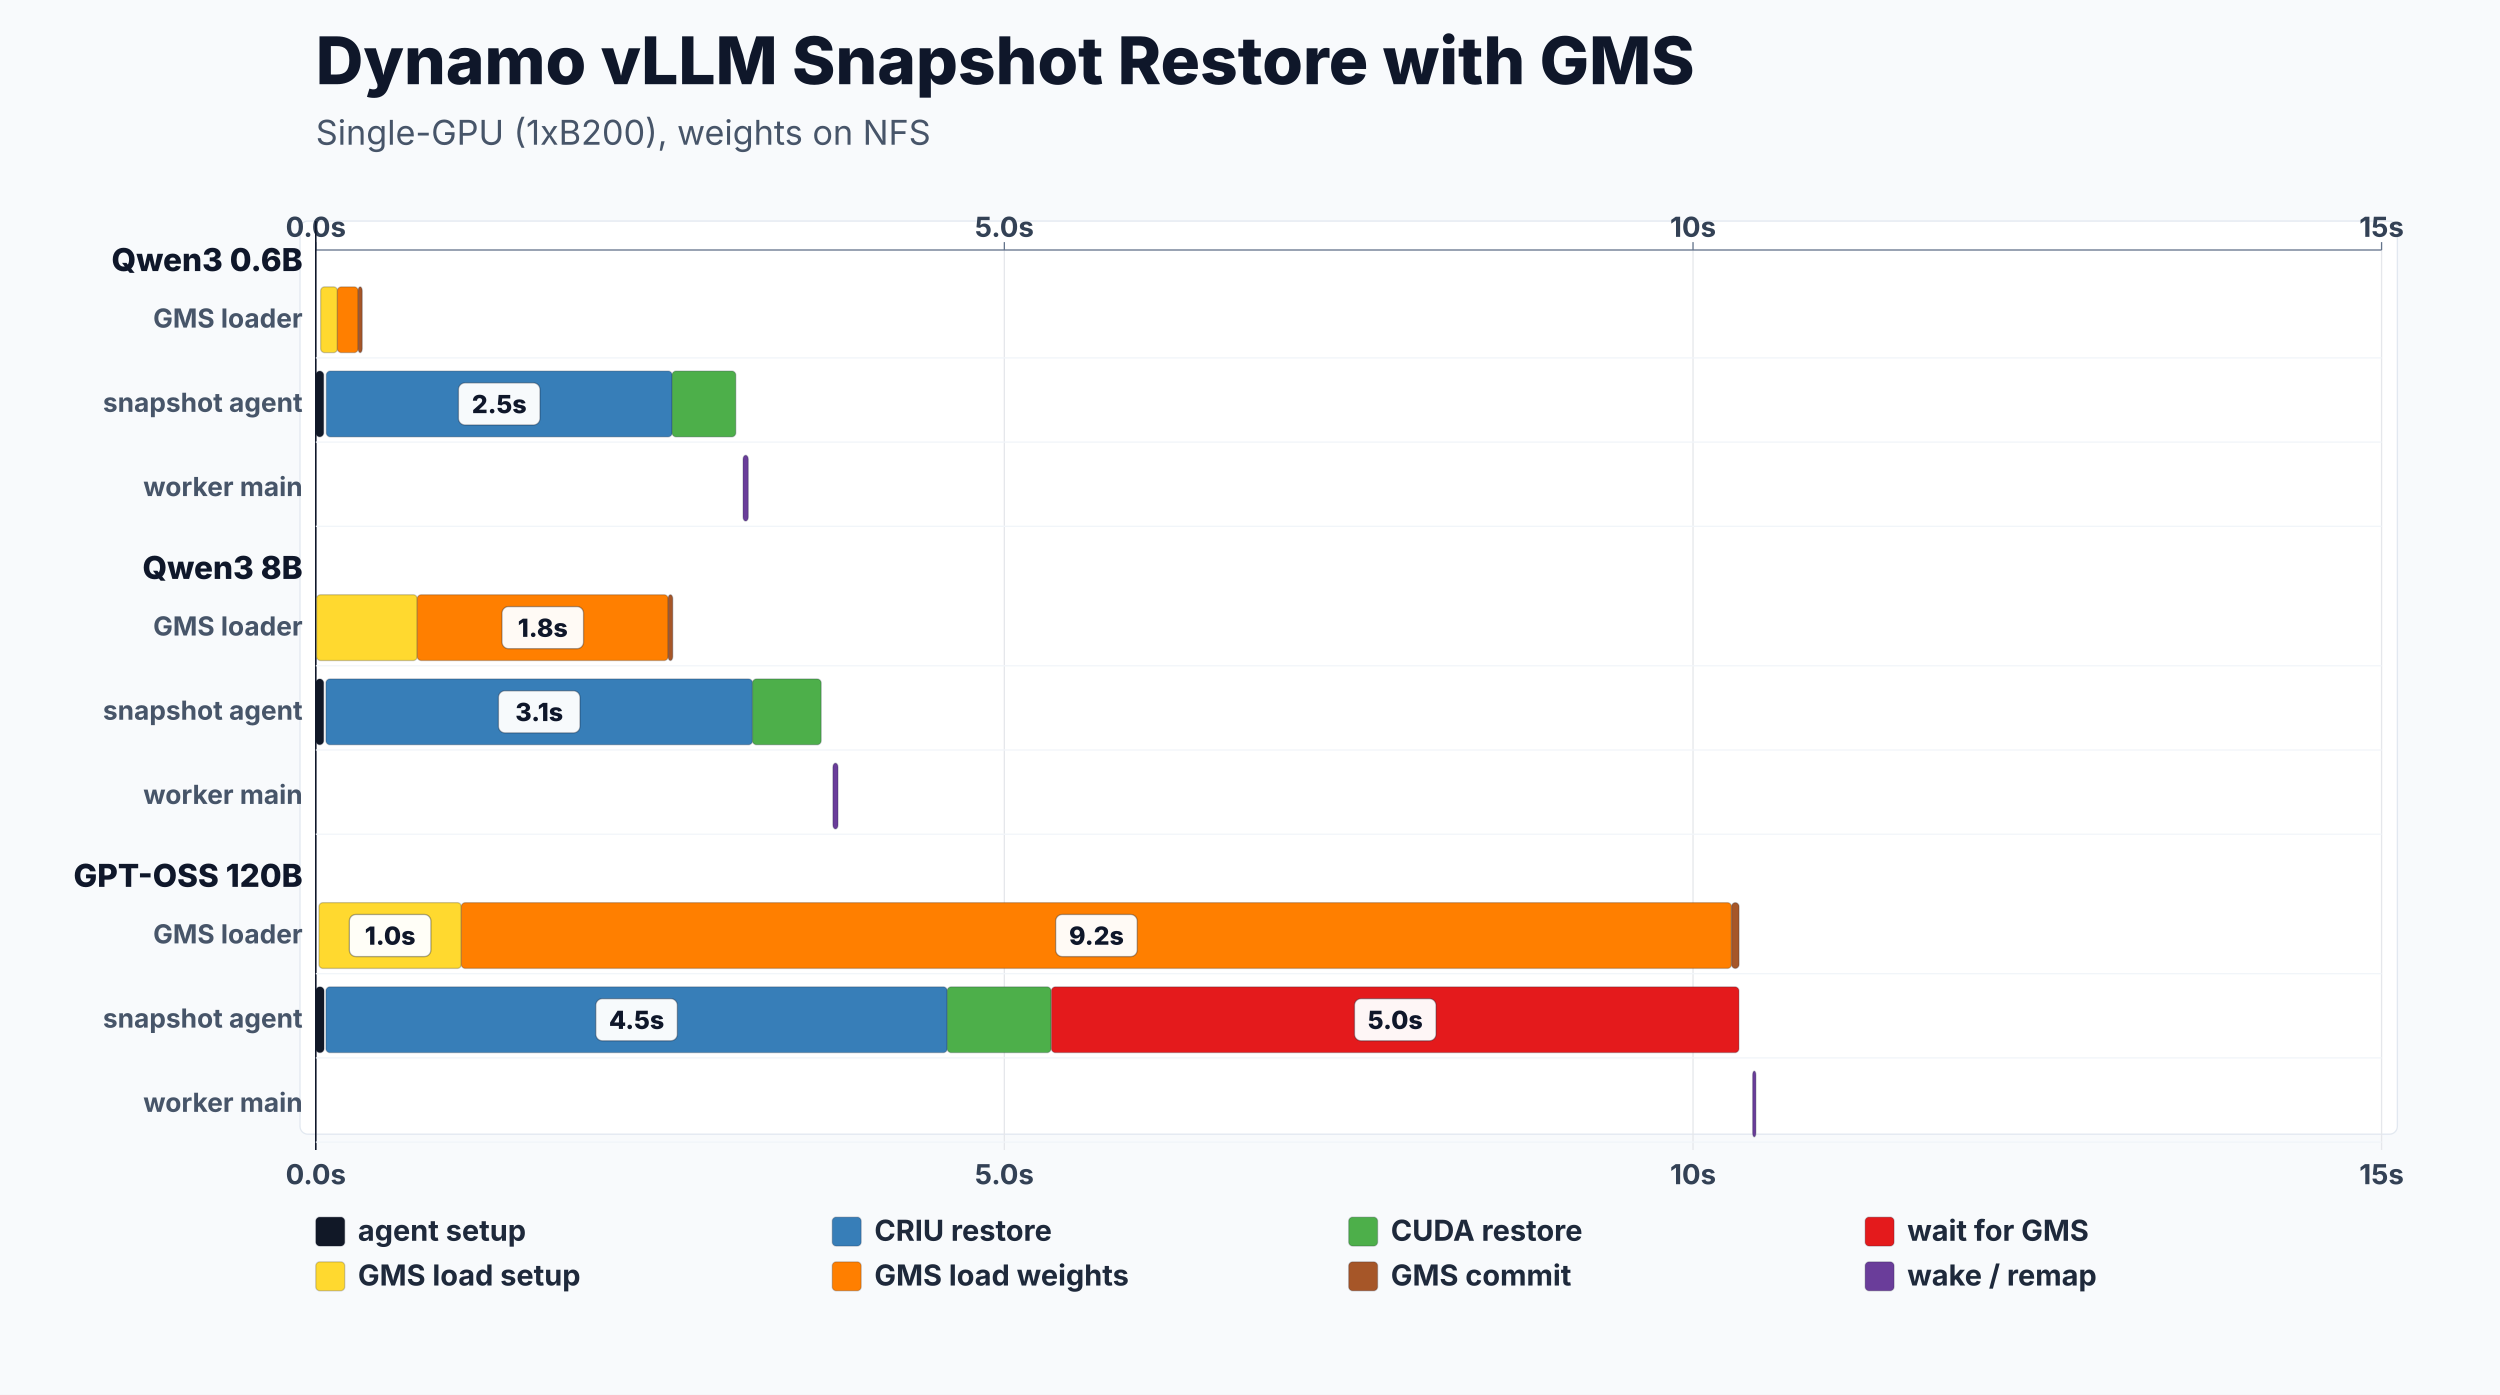
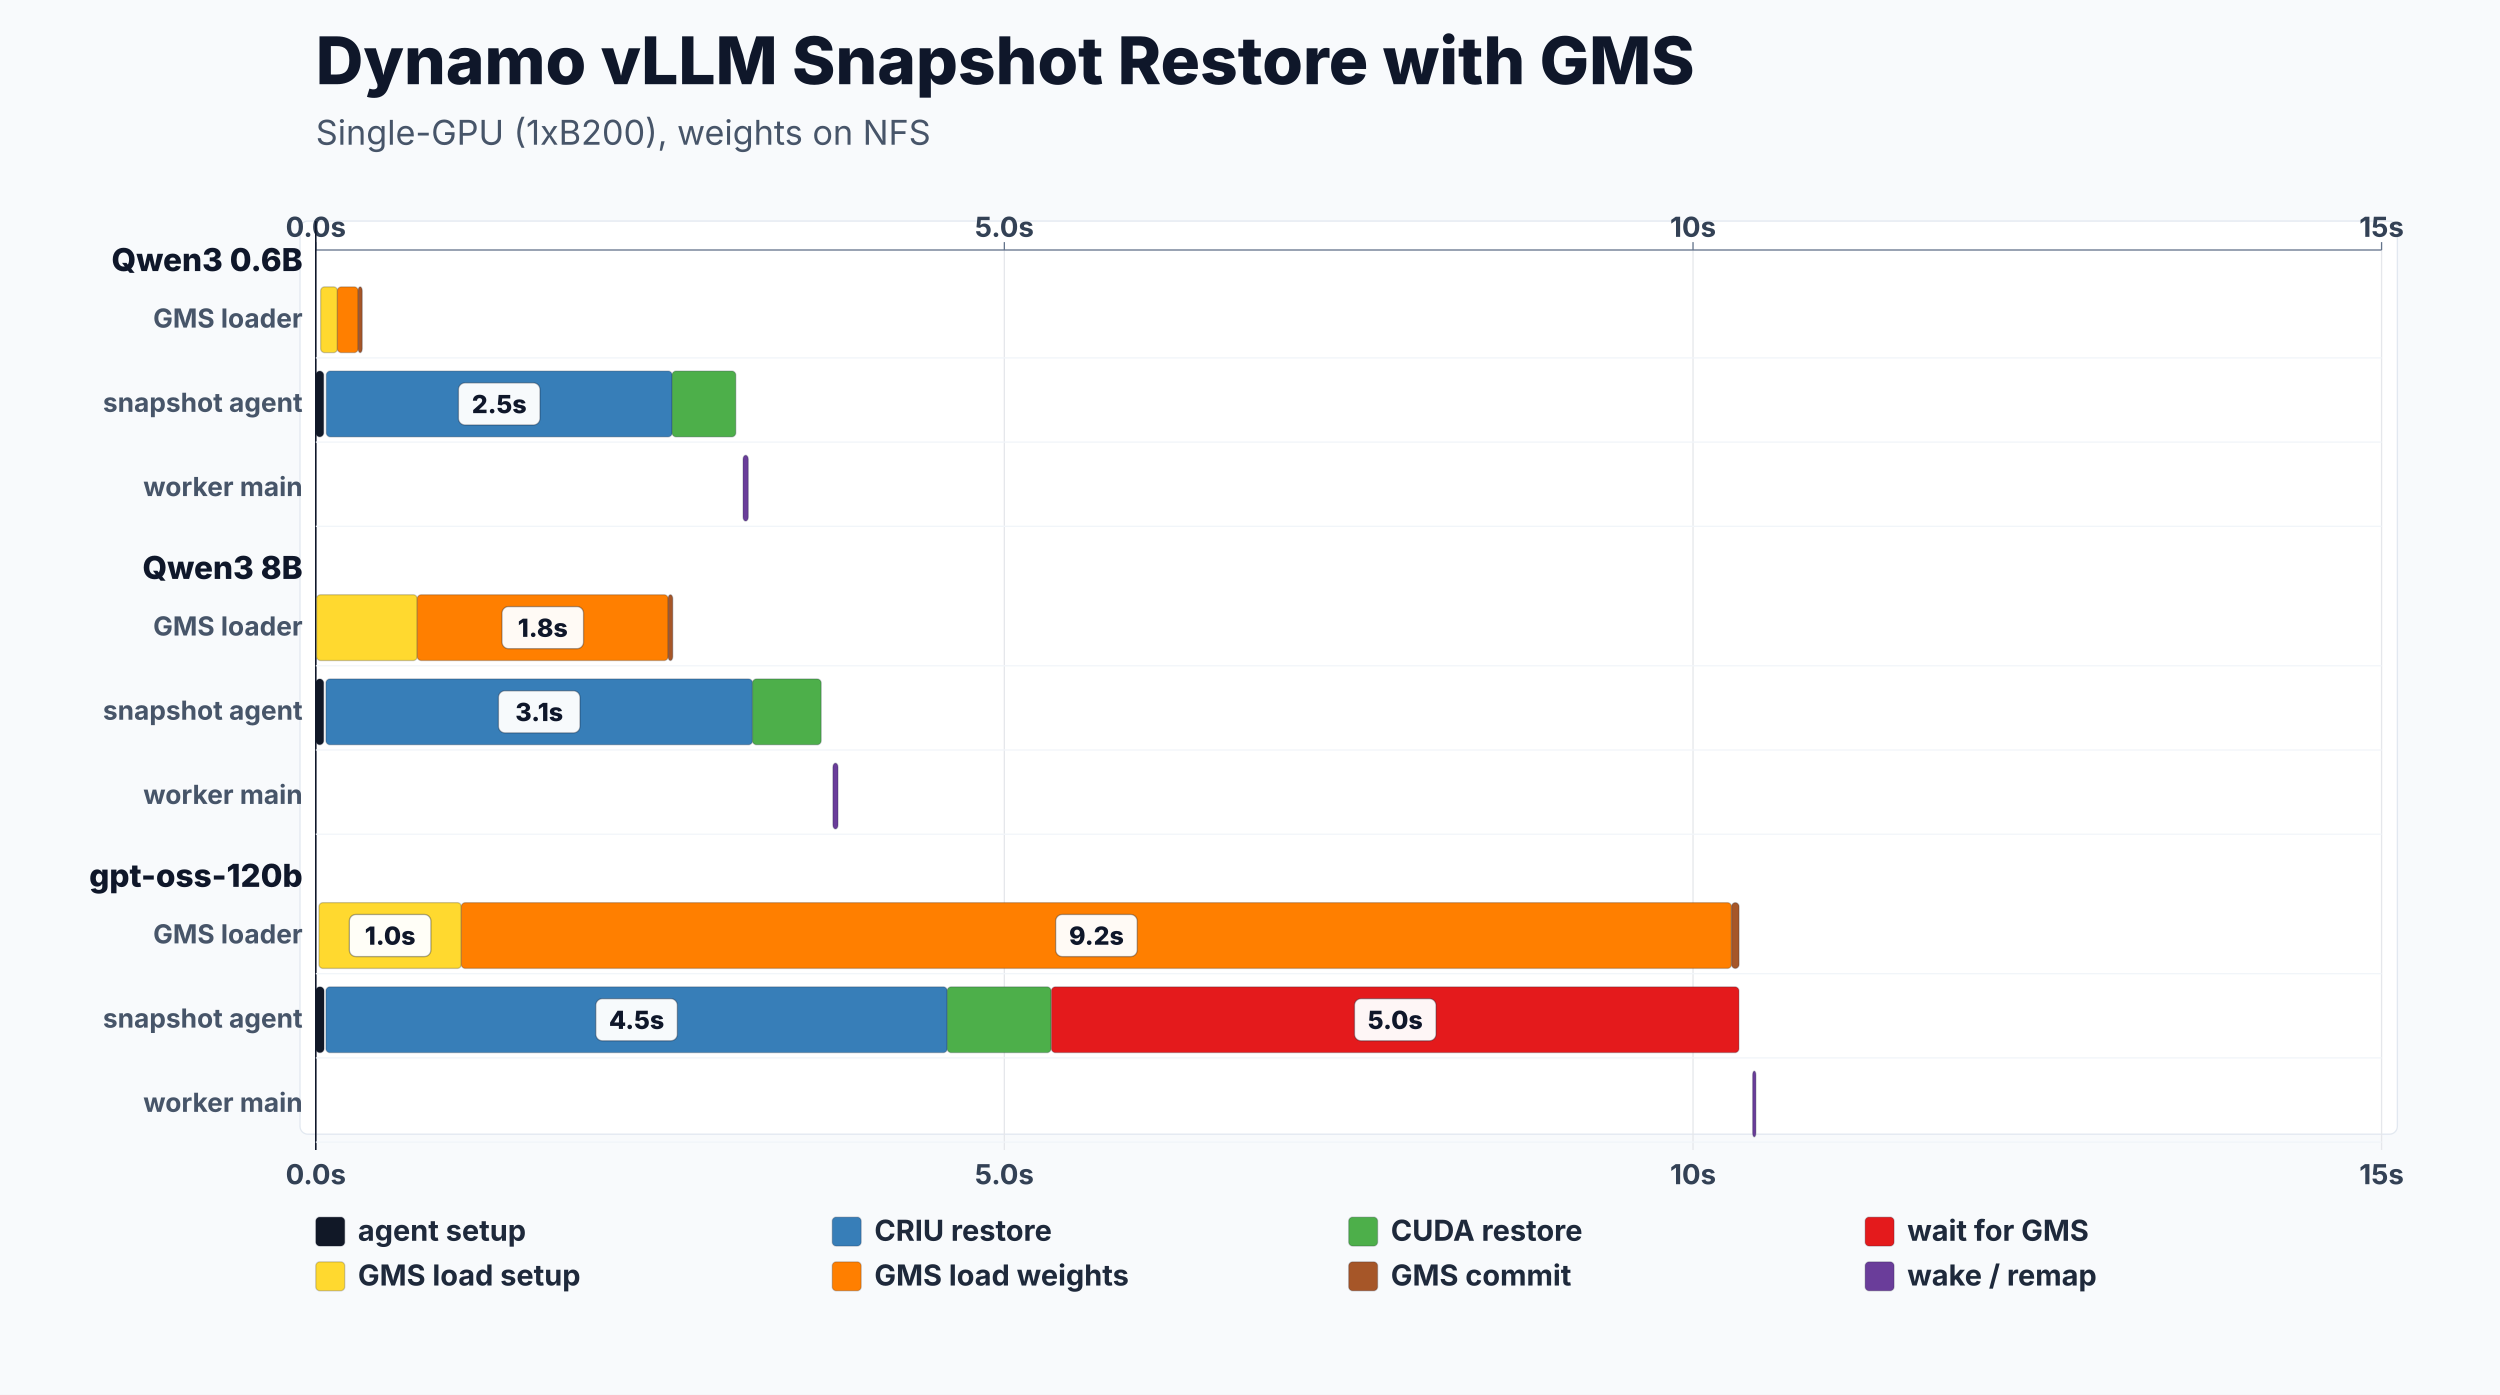
<svg xmlns="http://www.w3.org/2000/svg" width="1900" height="1060" viewBox="0 0 1900 1060" style="background:#f8fafc;color-scheme:light">
  <style>
  text { font-family: Inter, Arial, Helvetica, sans-serif; letter-spacing: 0; fill: #0F172A; }
  .title { font-size: 50px; font-weight: 800; }
  .subtitle { font-size: 26px; fill: #475569; }
  .axis, .axis-label { font-size: 21px; font-weight: 700; fill: #334155; }
  .model, .model-label { font-size: 24px; font-weight: 800; fill: #0F172A; }
  .lane-label { font-size: 20px; font-weight: 700; fill: #475569; }
  .legend, .legend-label { font-size: 22px; font-weight: 700; fill: #1E293B; }
  .bar-label { font-size: 19px; font-weight: 800; fill: #0F172A; }
</style>
  <rect width="100%" height="100%" fill="#f8fafc" />
  <rect x="228" y="168" width="1594" height="694" rx="6" fill="#ffffff" stroke="#e2e8f0" />
  <text class="title" x="240" y="64">Dynamo vLLM Snapshot Restore with GMS</text>
  <text class="subtitle" x="240" y="110">Single-GPU (1xB200), weights on NFS</text>
  <line x1="240.0" y1="190" x2="240.0" y2="874" stroke="#e5e7eb" />
  <line x1="240.0" y1="184" x2="240.0" y2="190" stroke="#64748b" />
  <text class="axis-label" x="240.0" y="180" text-anchor="middle">0.0s</text>
  <text class="axis-label" x="240.0" y="900" text-anchor="middle">0.0s</text>
  <line x1="763.3" y1="190" x2="763.3" y2="874" stroke="#e5e7eb" />
  <line x1="763.3" y1="184" x2="763.3" y2="190" stroke="#64748b" />
  <text class="axis-label" x="763.3" y="180" text-anchor="middle">5.0s</text>
  <text class="axis-label" x="763.3" y="900" text-anchor="middle">5.0s</text>
  <line x1="1286.7" y1="190" x2="1286.7" y2="874" stroke="#e5e7eb" />
  <line x1="1286.7" y1="184" x2="1286.7" y2="190" stroke="#64748b" />
  <text class="axis-label" x="1286.7" y="180" text-anchor="middle">10s</text>
  <text class="axis-label" x="1286.7" y="900" text-anchor="middle">10s</text>
  <line x1="1810.0" y1="190" x2="1810.0" y2="874" stroke="#e5e7eb" />
  <line x1="1810.0" y1="184" x2="1810.0" y2="190" stroke="#64748b" />
  <text class="axis-label" x="1810.0" y="180" text-anchor="middle">15s</text>
  <text class="axis-label" x="1810.0" y="900" text-anchor="middle">15s</text>
  <line x1="240" y1="190" x2="1810" y2="190" stroke="#64748b" stroke-width="1" />
  <line x1="240" y1="168" x2="240" y2="874" stroke="#0f172a" stroke-width="1.2" />
  <text class="model-label" x="230" y="206" text-anchor="end">Qwen3 0.6B</text>
  <text class="lane-label" x="230" y="249" text-anchor="end">GMS loader</text>
  <line x1="240" y1="272" x2="1810" y2="272" stroke="#f1f5f9" />
  <rect x="243.7" y="218" width="12.8" height="50" rx="3" fill="#ffd92f" stroke="#0f172a" stroke-opacity="0.22" stroke-width="1">
</rect>
  <rect x="256.4" y="218" width="15.8" height="50" rx="3" fill="#ff7f00" stroke="#0f172a" stroke-opacity="0.22" stroke-width="1">
</rect>
  <rect x="272.2" y="218" width="3.1" height="50" rx="3" fill="#a65628" stroke="#0f172a" stroke-opacity="0.22" stroke-width="1">
</rect>
  <text class="lane-label" x="230" y="313" text-anchor="end">snapshot agent</text>
  <line x1="240" y1="336" x2="1810" y2="336" stroke="#f1f5f9" />
  <rect x="240.0" y="282" width="6.0" height="50" rx="3" fill="#111827" stroke="#0f172a" stroke-opacity="0.22" stroke-width="1">
</rect>
  <rect x="248.0" y="282" width="262.8" height="50" rx="3" fill="#377eb8" stroke="#0f172a" stroke-opacity="0.22" stroke-width="1">
</rect>
  <rect x="348.4" y="291.0" width="62.0" height="32" rx="5" fill="#FFFFFF" fill-opacity="0.96" stroke="#0F172A" stroke-opacity="0.35" />
  <text x="379.4" y="314.0" class="bar-label" text-anchor="middle">2.5s</text>
  <rect x="510.8" y="282" width="48.4" height="50" rx="3" fill="#4daf4a" stroke="#0f172a" stroke-opacity="0.22" stroke-width="1">
</rect>
  <text class="lane-label" x="230" y="377" text-anchor="end">worker main</text>
  <line x1="240" y1="400" x2="1810" y2="400" stroke="#f1f5f9" />
  <rect x="564.7" y="346" width="4.0" height="50" rx="3" fill="#6a3d9a" stroke="#0f172a" stroke-opacity="0.22" stroke-width="1">
</rect>
  <text class="model-label" x="230" y="440" text-anchor="end">Qwen3 8B</text>
  <text class="lane-label" x="230" y="483" text-anchor="end">GMS loader</text>
  <line x1="240" y1="506" x2="1810" y2="506" stroke="#f1f5f9" />
  <rect x="240.6" y="452" width="76.5" height="50" rx="3" fill="#ffd92f" stroke="#0f172a" stroke-opacity="0.22" stroke-width="1">
</rect>
  <rect x="317.1" y="452" width="190.7" height="50" rx="3" fill="#ff7f00" stroke="#0f172a" stroke-opacity="0.22" stroke-width="1">
</rect>
  <rect x="381.5" y="461.0" width="62.0" height="32" rx="5" fill="#FFFFFF" fill-opacity="0.96" stroke="#0F172A" stroke-opacity="0.35" />
  <text x="412.5" y="484.0" class="bar-label" text-anchor="middle">1.8s</text>
  <rect x="507.8" y="452" width="3.5" height="50" rx="3" fill="#a65628" stroke="#0f172a" stroke-opacity="0.22" stroke-width="1">
</rect>
  <text class="lane-label" x="230" y="547" text-anchor="end">snapshot agent</text>
  <line x1="240" y1="570" x2="1810" y2="570" stroke="#f1f5f9" />
  <rect x="240.0" y="516" width="6.0" height="50" rx="3" fill="#111827" stroke="#0f172a" stroke-opacity="0.22" stroke-width="1">
</rect>
  <rect x="247.7" y="516" width="324.2" height="50" rx="3" fill="#377eb8" stroke="#0f172a" stroke-opacity="0.22" stroke-width="1">
</rect>
  <rect x="378.8" y="525.0" width="62.0" height="32" rx="5" fill="#FFFFFF" fill-opacity="0.96" stroke="#0F172A" stroke-opacity="0.35" />
  <text x="409.8" y="548.0" class="bar-label" text-anchor="middle">3.1s</text>
  <rect x="571.9" y="516" width="52.2" height="50" rx="3" fill="#4daf4a" stroke="#0f172a" stroke-opacity="0.22" stroke-width="1">
</rect>
  <text class="lane-label" x="230" y="611" text-anchor="end">worker main</text>
  <line x1="240" y1="634" x2="1810" y2="634" stroke="#f1f5f9" />
  <rect x="633.0" y="580" width="3.9" height="50" rx="3" fill="#6a3d9a" stroke="#0f172a" stroke-opacity="0.22" stroke-width="1">
</rect>
-   <text class="model-label" x="230" y="674" text-anchor="end">GPT-OSS 120B</text>
+   <text class="model-label" x="230" y="674" text-anchor="end">gpt-oss-120b</text>
  <text class="lane-label" x="230" y="717" text-anchor="end">GMS loader</text>
  <line x1="240" y1="740" x2="1810" y2="740" stroke="#f1f5f9" />
  <rect x="242.4" y="686" width="108.2" height="50" rx="3" fill="#ffd92f" stroke="#0f172a" stroke-opacity="0.22" stroke-width="1">
</rect>
  <rect x="265.5" y="695.0" width="62.0" height="32" rx="5" fill="#FFFFFF" fill-opacity="0.96" stroke="#0F172A" stroke-opacity="0.35" />
  <text x="296.5" y="718.0" class="bar-label" text-anchor="middle">1.0s</text>
  <rect x="350.6" y="686" width="965.3" height="50" rx="3" fill="#ff7f00" stroke="#0f172a" stroke-opacity="0.22" stroke-width="1">
</rect>
  <rect x="802.3" y="695.0" width="62.0" height="32" rx="5" fill="#FFFFFF" fill-opacity="0.96" stroke="#0F172A" stroke-opacity="0.35" />
  <text x="833.3" y="718.0" class="bar-label" text-anchor="middle">9.2s</text>
  <rect x="1316.0" y="686" width="5.7" height="50" rx="3" fill="#a65628" stroke="#0f172a" stroke-opacity="0.22" stroke-width="1">
</rect>
  <text class="lane-label" x="230" y="781" text-anchor="end">snapshot agent</text>
  <line x1="240" y1="804" x2="1810" y2="804" stroke="#f1f5f9" />
  <rect x="240.0" y="750" width="6.3" height="50" rx="3" fill="#111827" stroke="#0f172a" stroke-opacity="0.22" stroke-width="1">
</rect>
  <rect x="247.7" y="750" width="472.2" height="50" rx="3" fill="#377eb8" stroke="#0f172a" stroke-opacity="0.22" stroke-width="1">
</rect>
  <rect x="452.8" y="759.0" width="62.0" height="32" rx="5" fill="#FFFFFF" fill-opacity="0.96" stroke="#0F172A" stroke-opacity="0.35" />
  <text x="483.8" y="782.0" class="bar-label" text-anchor="middle">4.5s</text>
  <rect x="719.9" y="750" width="78.9" height="50" rx="3" fill="#4daf4a" stroke="#0f172a" stroke-opacity="0.22" stroke-width="1">
</rect>
  <rect x="799.1" y="750" width="522.5" height="50" rx="3" fill="#e41a1c" stroke="#0f172a" stroke-opacity="0.22" stroke-width="1">
</rect>
  <rect x="1029.4" y="759.0" width="62.0" height="32" rx="5" fill="#FFFFFF" fill-opacity="0.96" stroke="#0F172A" stroke-opacity="0.35" />
  <text x="1060.4" y="782.0" class="bar-label" text-anchor="middle">5.0s</text>
  <text class="lane-label" x="230" y="845" text-anchor="end">worker main</text>
  <line x1="240" y1="868" x2="1810" y2="868" stroke="#f1f5f9" />
  <rect x="1332.0" y="814" width="2.5" height="50" rx="3" fill="#6a3d9a" stroke="#0f172a" stroke-opacity="0.22" stroke-width="1">
</rect>
  <rect x="240" y="925" width="22" height="22" rx="3" fill="#111827" stroke="#0f172a" stroke-opacity="0.20" />
  <text class="legend-label" x="272" y="943">agent setup</text>
  <rect x="632.5" y="925" width="22" height="22" rx="3" fill="#377eb8" stroke="#0f172a" stroke-opacity="0.20" />
  <text class="legend-label" x="664.5" y="943">CRIU restore</text>
  <rect x="1025" y="925" width="22" height="22" rx="3" fill="#4daf4a" stroke="#0f172a" stroke-opacity="0.20" />
  <text class="legend-label" x="1057" y="943">CUDA restore</text>
  <rect x="1417.5" y="925" width="22" height="22" rx="3" fill="#e41a1c" stroke="#0f172a" stroke-opacity="0.20" />
  <text class="legend-label" x="1449.5" y="943">wait for GMS</text>
  <rect x="240" y="959" width="22" height="22" rx="3" fill="#ffd92f" stroke="#0f172a" stroke-opacity="0.20" />
  <text class="legend-label" x="272" y="977">GMS load setup</text>
  <rect x="632.5" y="959" width="22" height="22" rx="3" fill="#ff7f00" stroke="#0f172a" stroke-opacity="0.20" />
  <text class="legend-label" x="664.5" y="977">GMS load weights</text>
  <rect x="1025" y="959" width="22" height="22" rx="3" fill="#a65628" stroke="#0f172a" stroke-opacity="0.20" />
  <text class="legend-label" x="1057" y="977">GMS commit</text>
  <rect x="1417.5" y="959" width="22" height="22" rx="3" fill="#6a3d9a" stroke="#0f172a" stroke-opacity="0.20" />
  <text class="legend-label" x="1449.5" y="977">wake / remap</text>
</svg>
